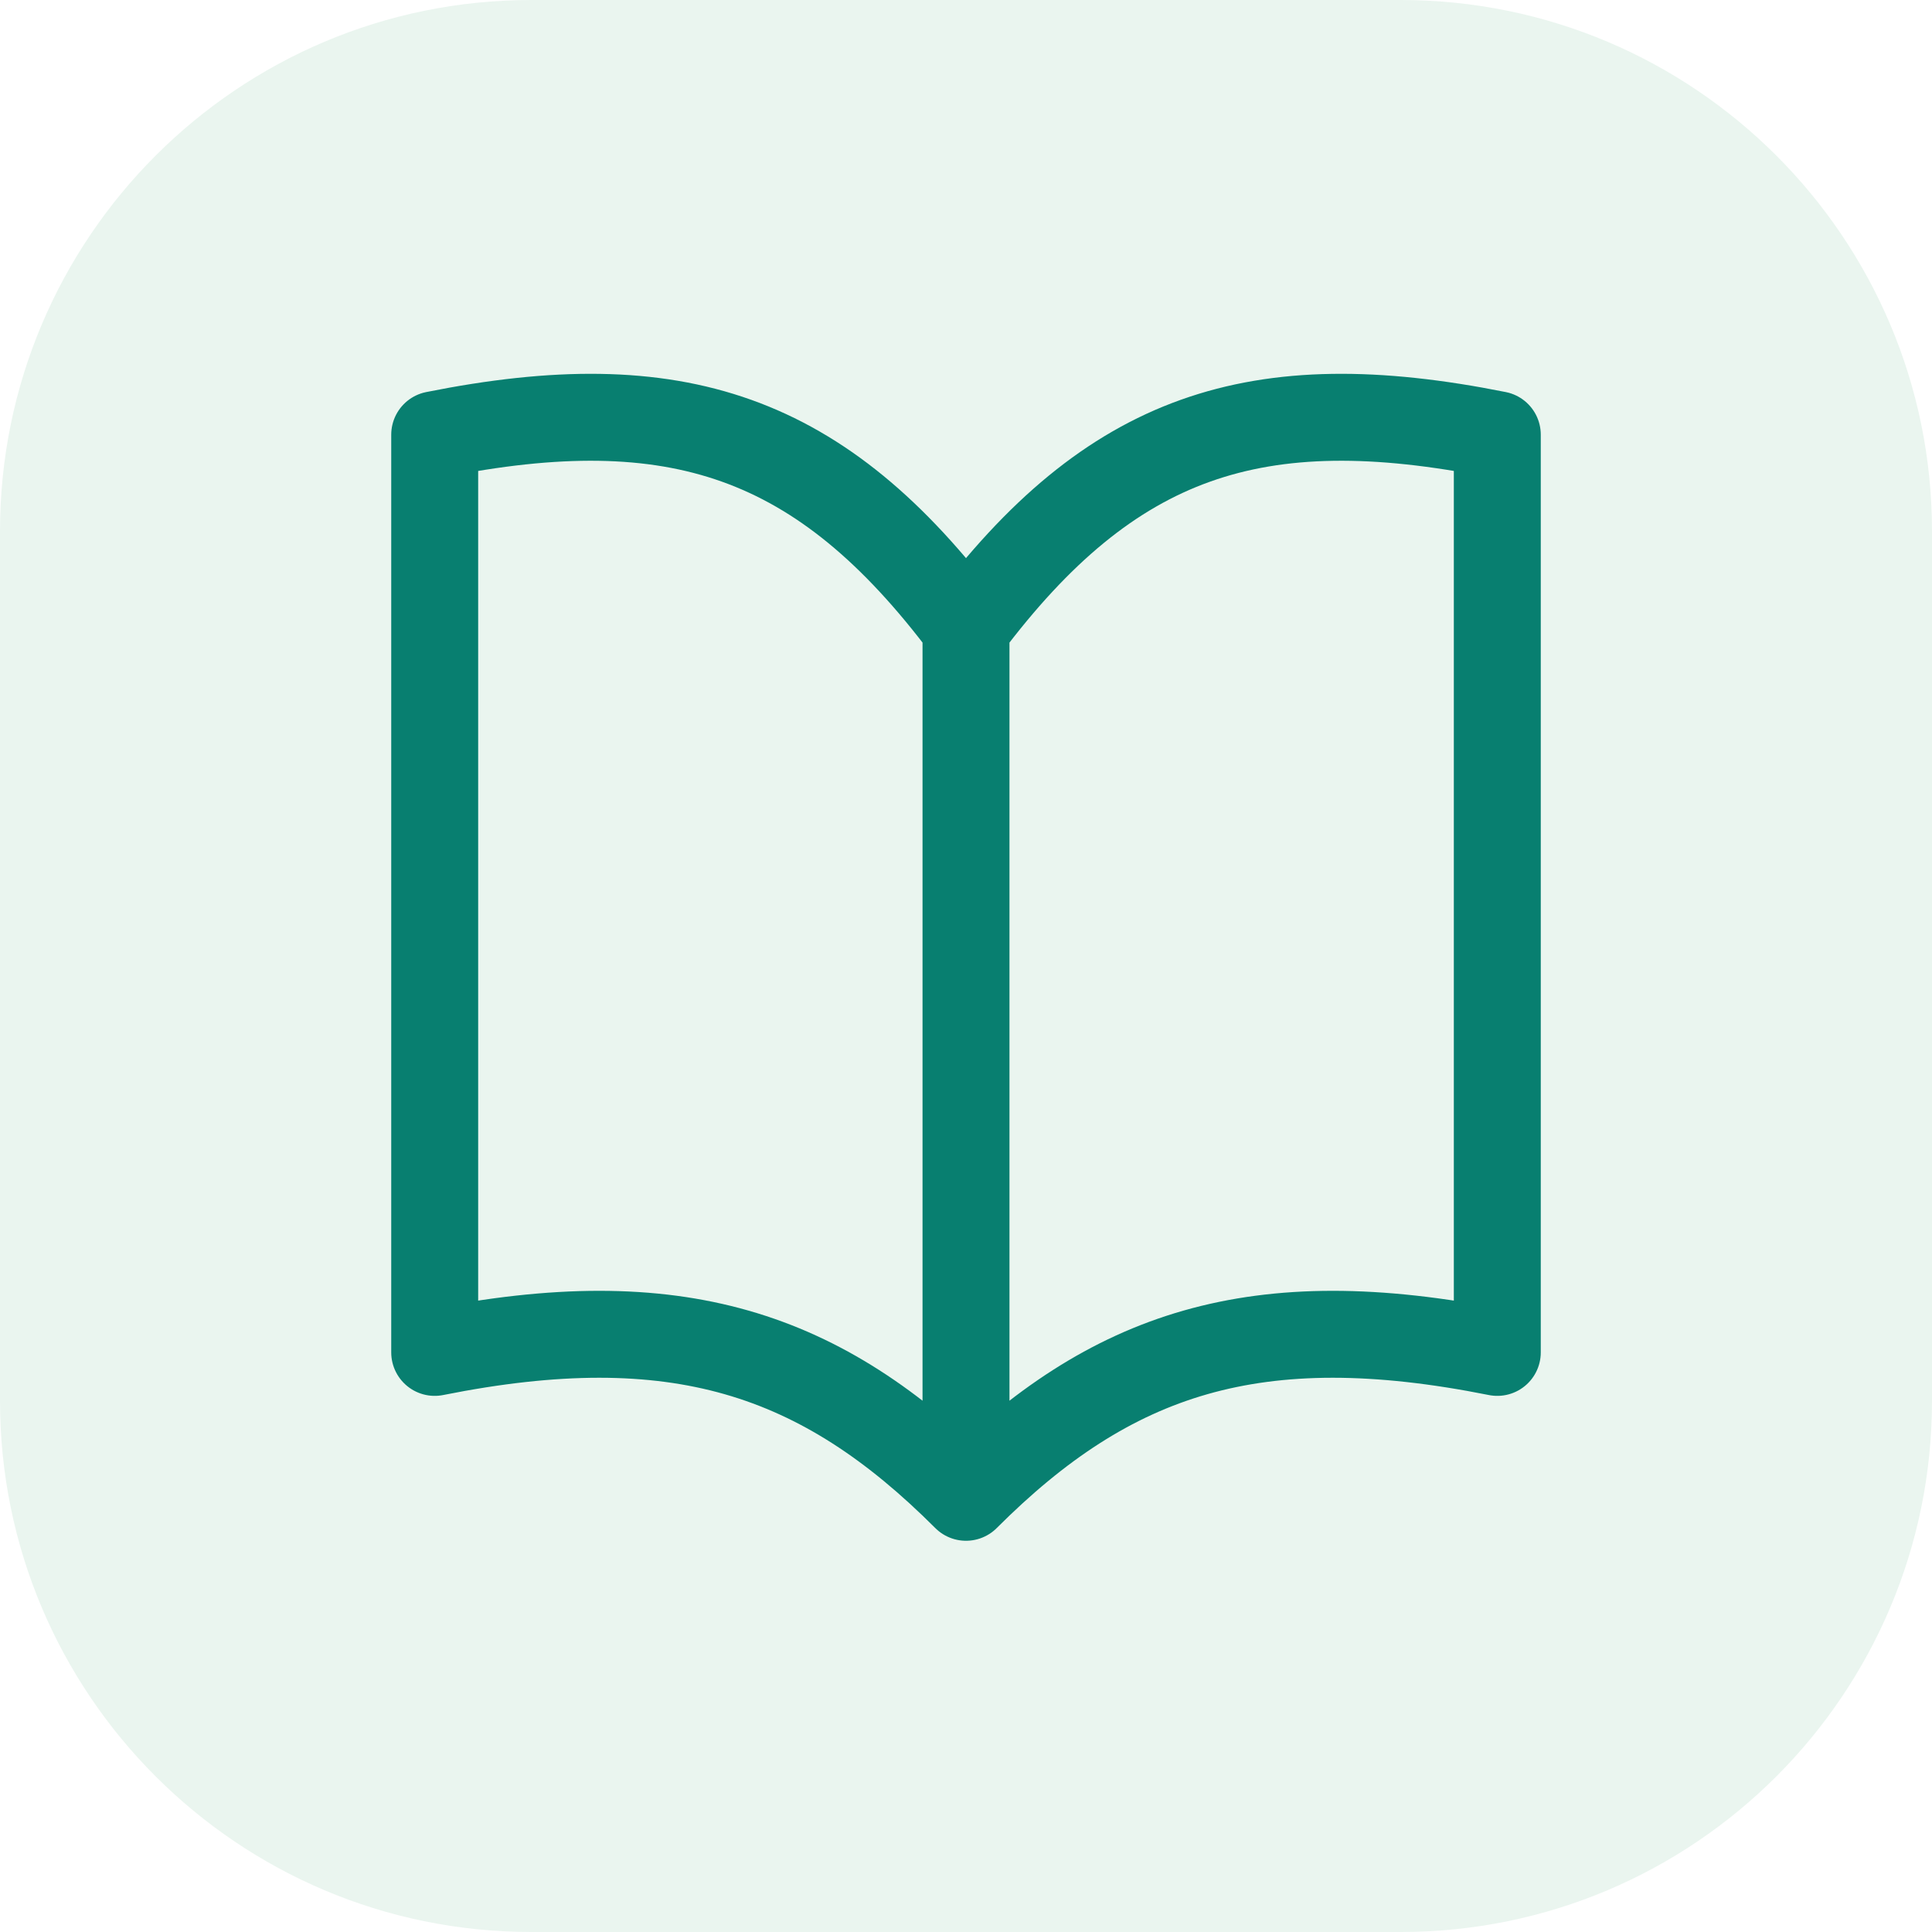
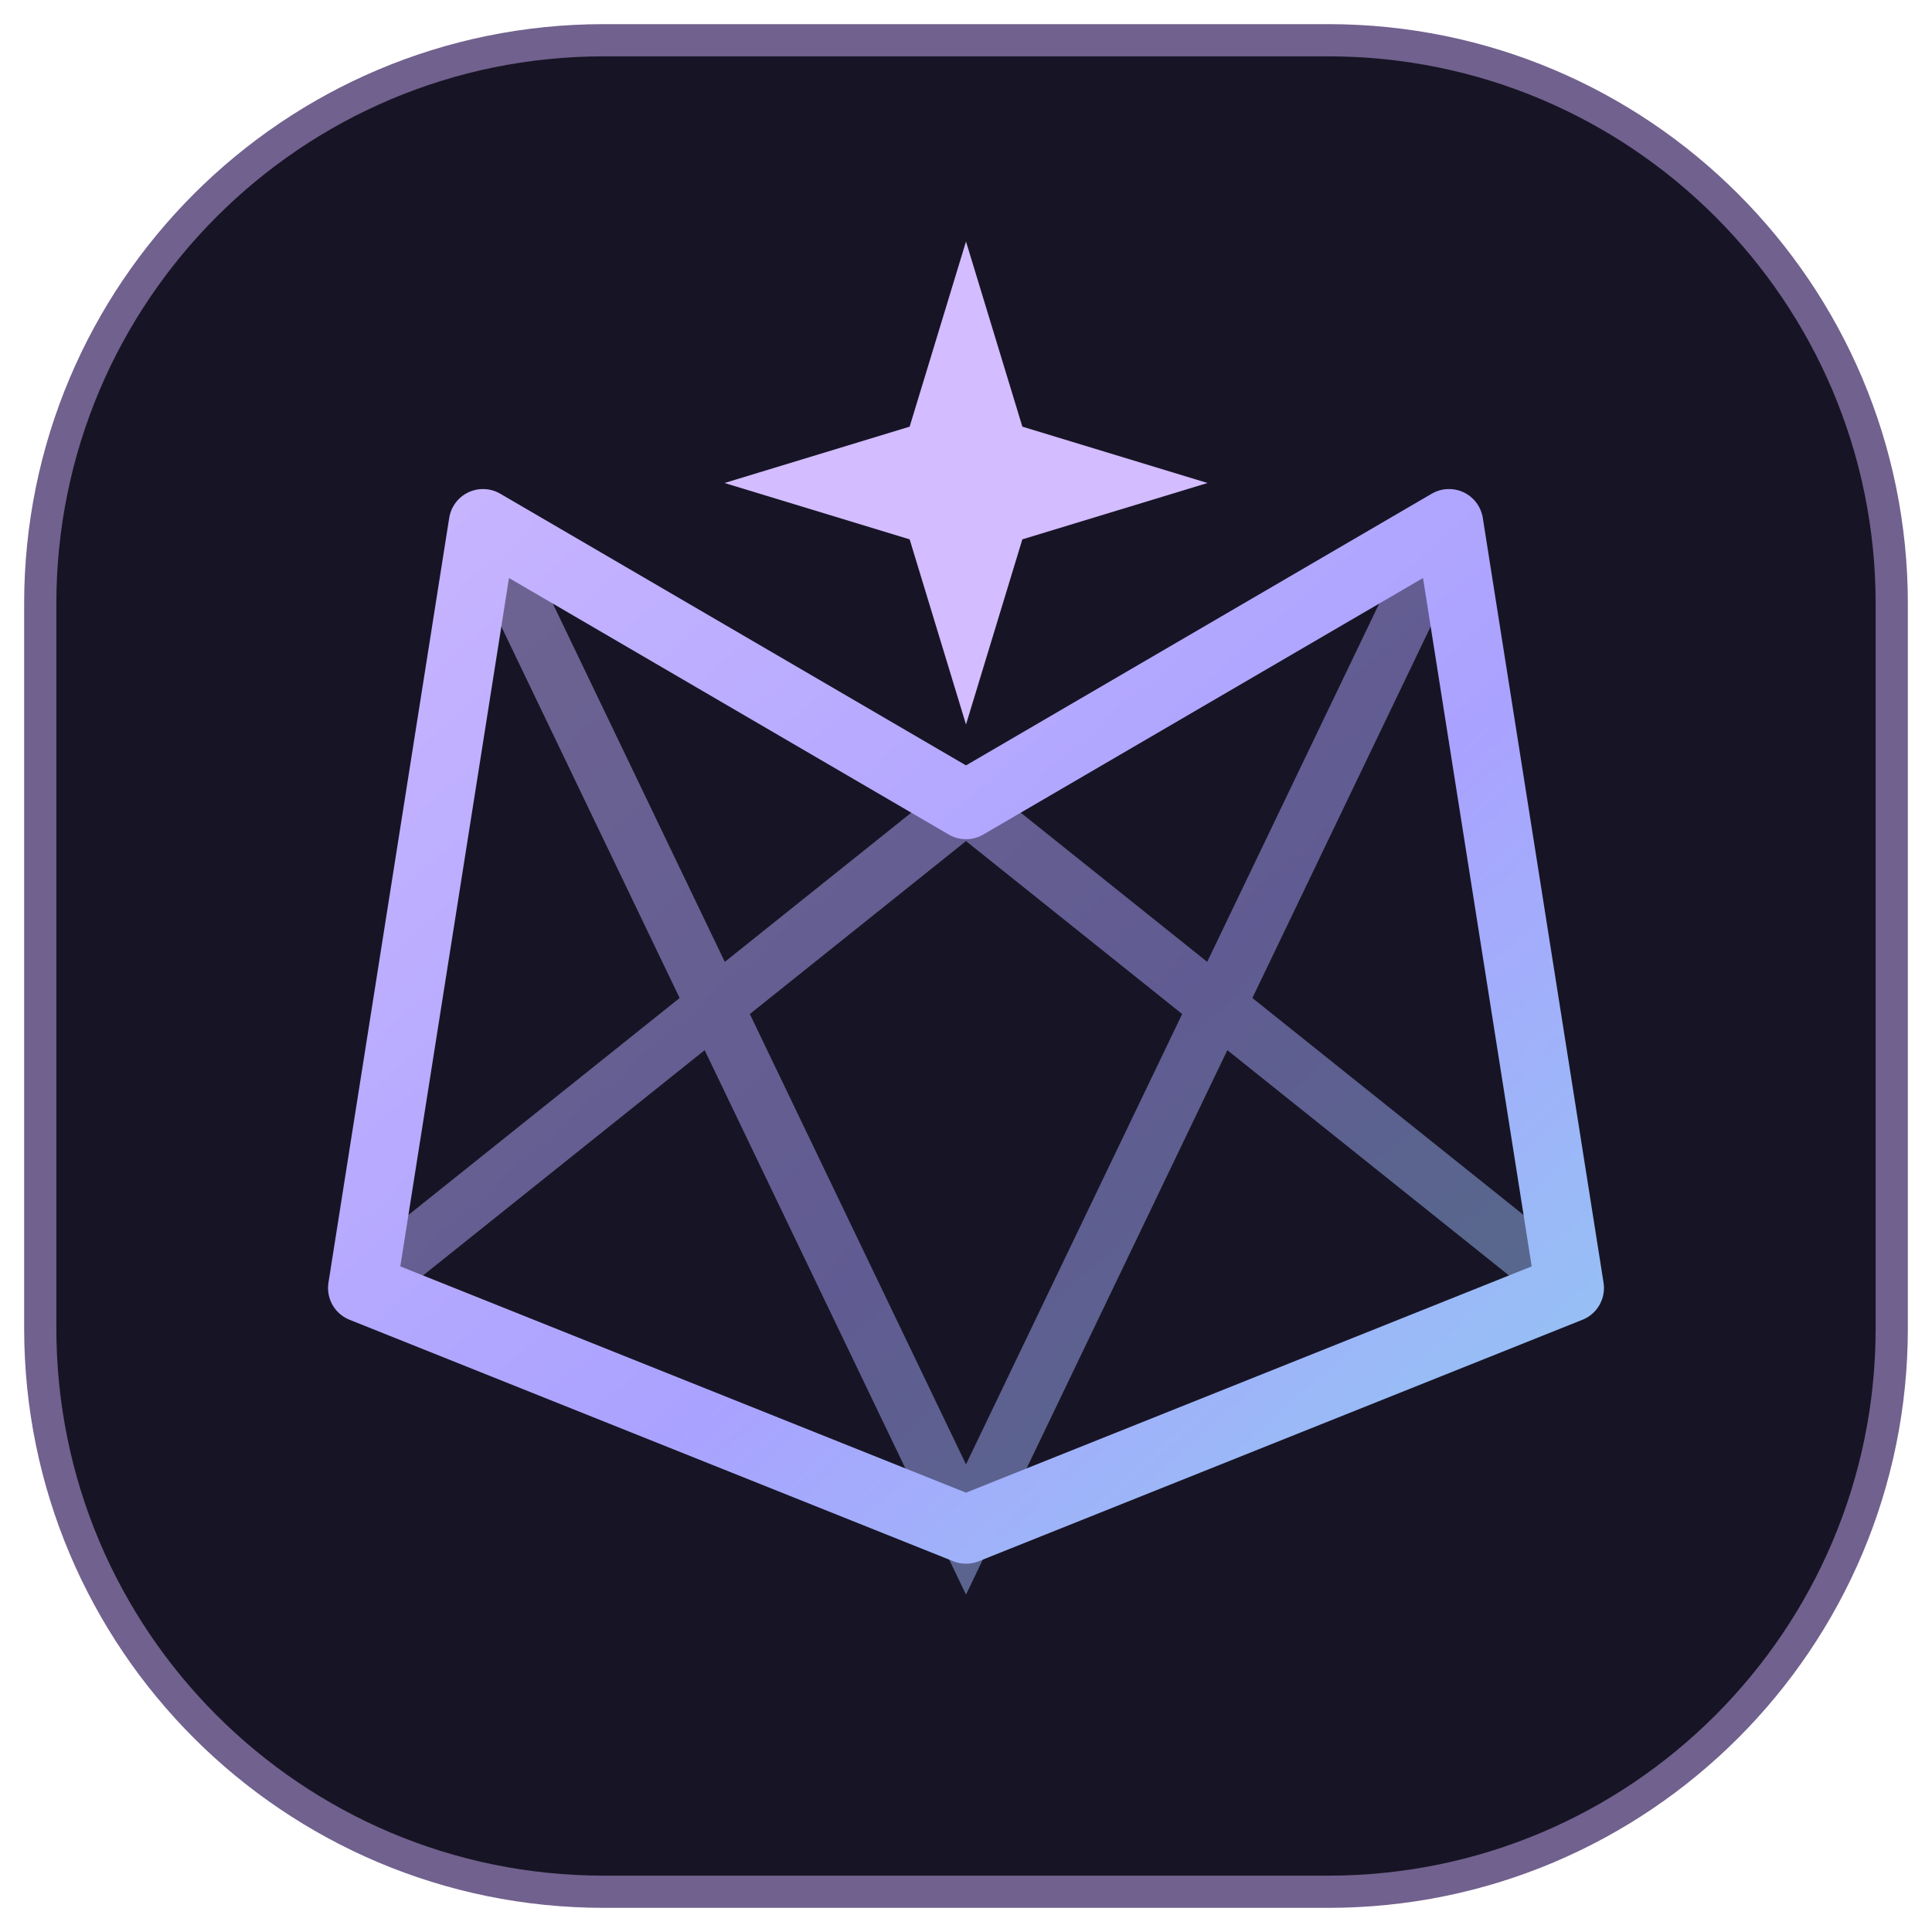
- <svg xmlns="http://www.w3.org/2000/svg" width="40" height="40" viewBox="0 0 40 40">
-   <rect width="40" height="40" rx="11" fill="#eaf5ef" />
-   <path d="M20 13v18M9 9c5-1 8 0 11 4 3-4 6-5 11-4v19c-5-1-8 0-11 3-3-3-6-4-11-3Z" stroke="#087f70" stroke-width="1.8" stroke-linejoin="round" fill="none" />
+ <svg xmlns="http://www.w3.org/2000/svg" width="48" height="48" viewBox="0 0 48 48">
+   <defs>
+     <linearGradient id="a" x1="6" y1="3" x2="44" y2="46" gradientUnits="userSpaceOnUse">
+       <stop stop-color="#d5bdff" />
+       <stop offset=".55" stop-color="#aaa2ff" />
+       <stop offset="1" stop-color="#83dceb" />
+     </linearGradient>
+   </defs>
+   <rect x="1" y="1" width="46" height="46" rx="14" fill="#171525" stroke="#71618e" stroke-width=".8" />
+   <path d="m9 32 3-19 12 7 12-7 3 19-15 6Z" stroke="url(#a)" stroke-width="1.7" stroke-linejoin="round" fill="none" />
+   <path d="m12 13 12 25 12-25M9 32l15-12 15 12" stroke="url(#a)" opacity=".5" stroke-width="1.4" fill="none" />
+   <path d="m24 6 1.4 4.6L30 12l-4.6 1.4L24 18l-1.4-4.6L18 12l4.6-1.4Z" fill="#d3bcff" />
</svg>
